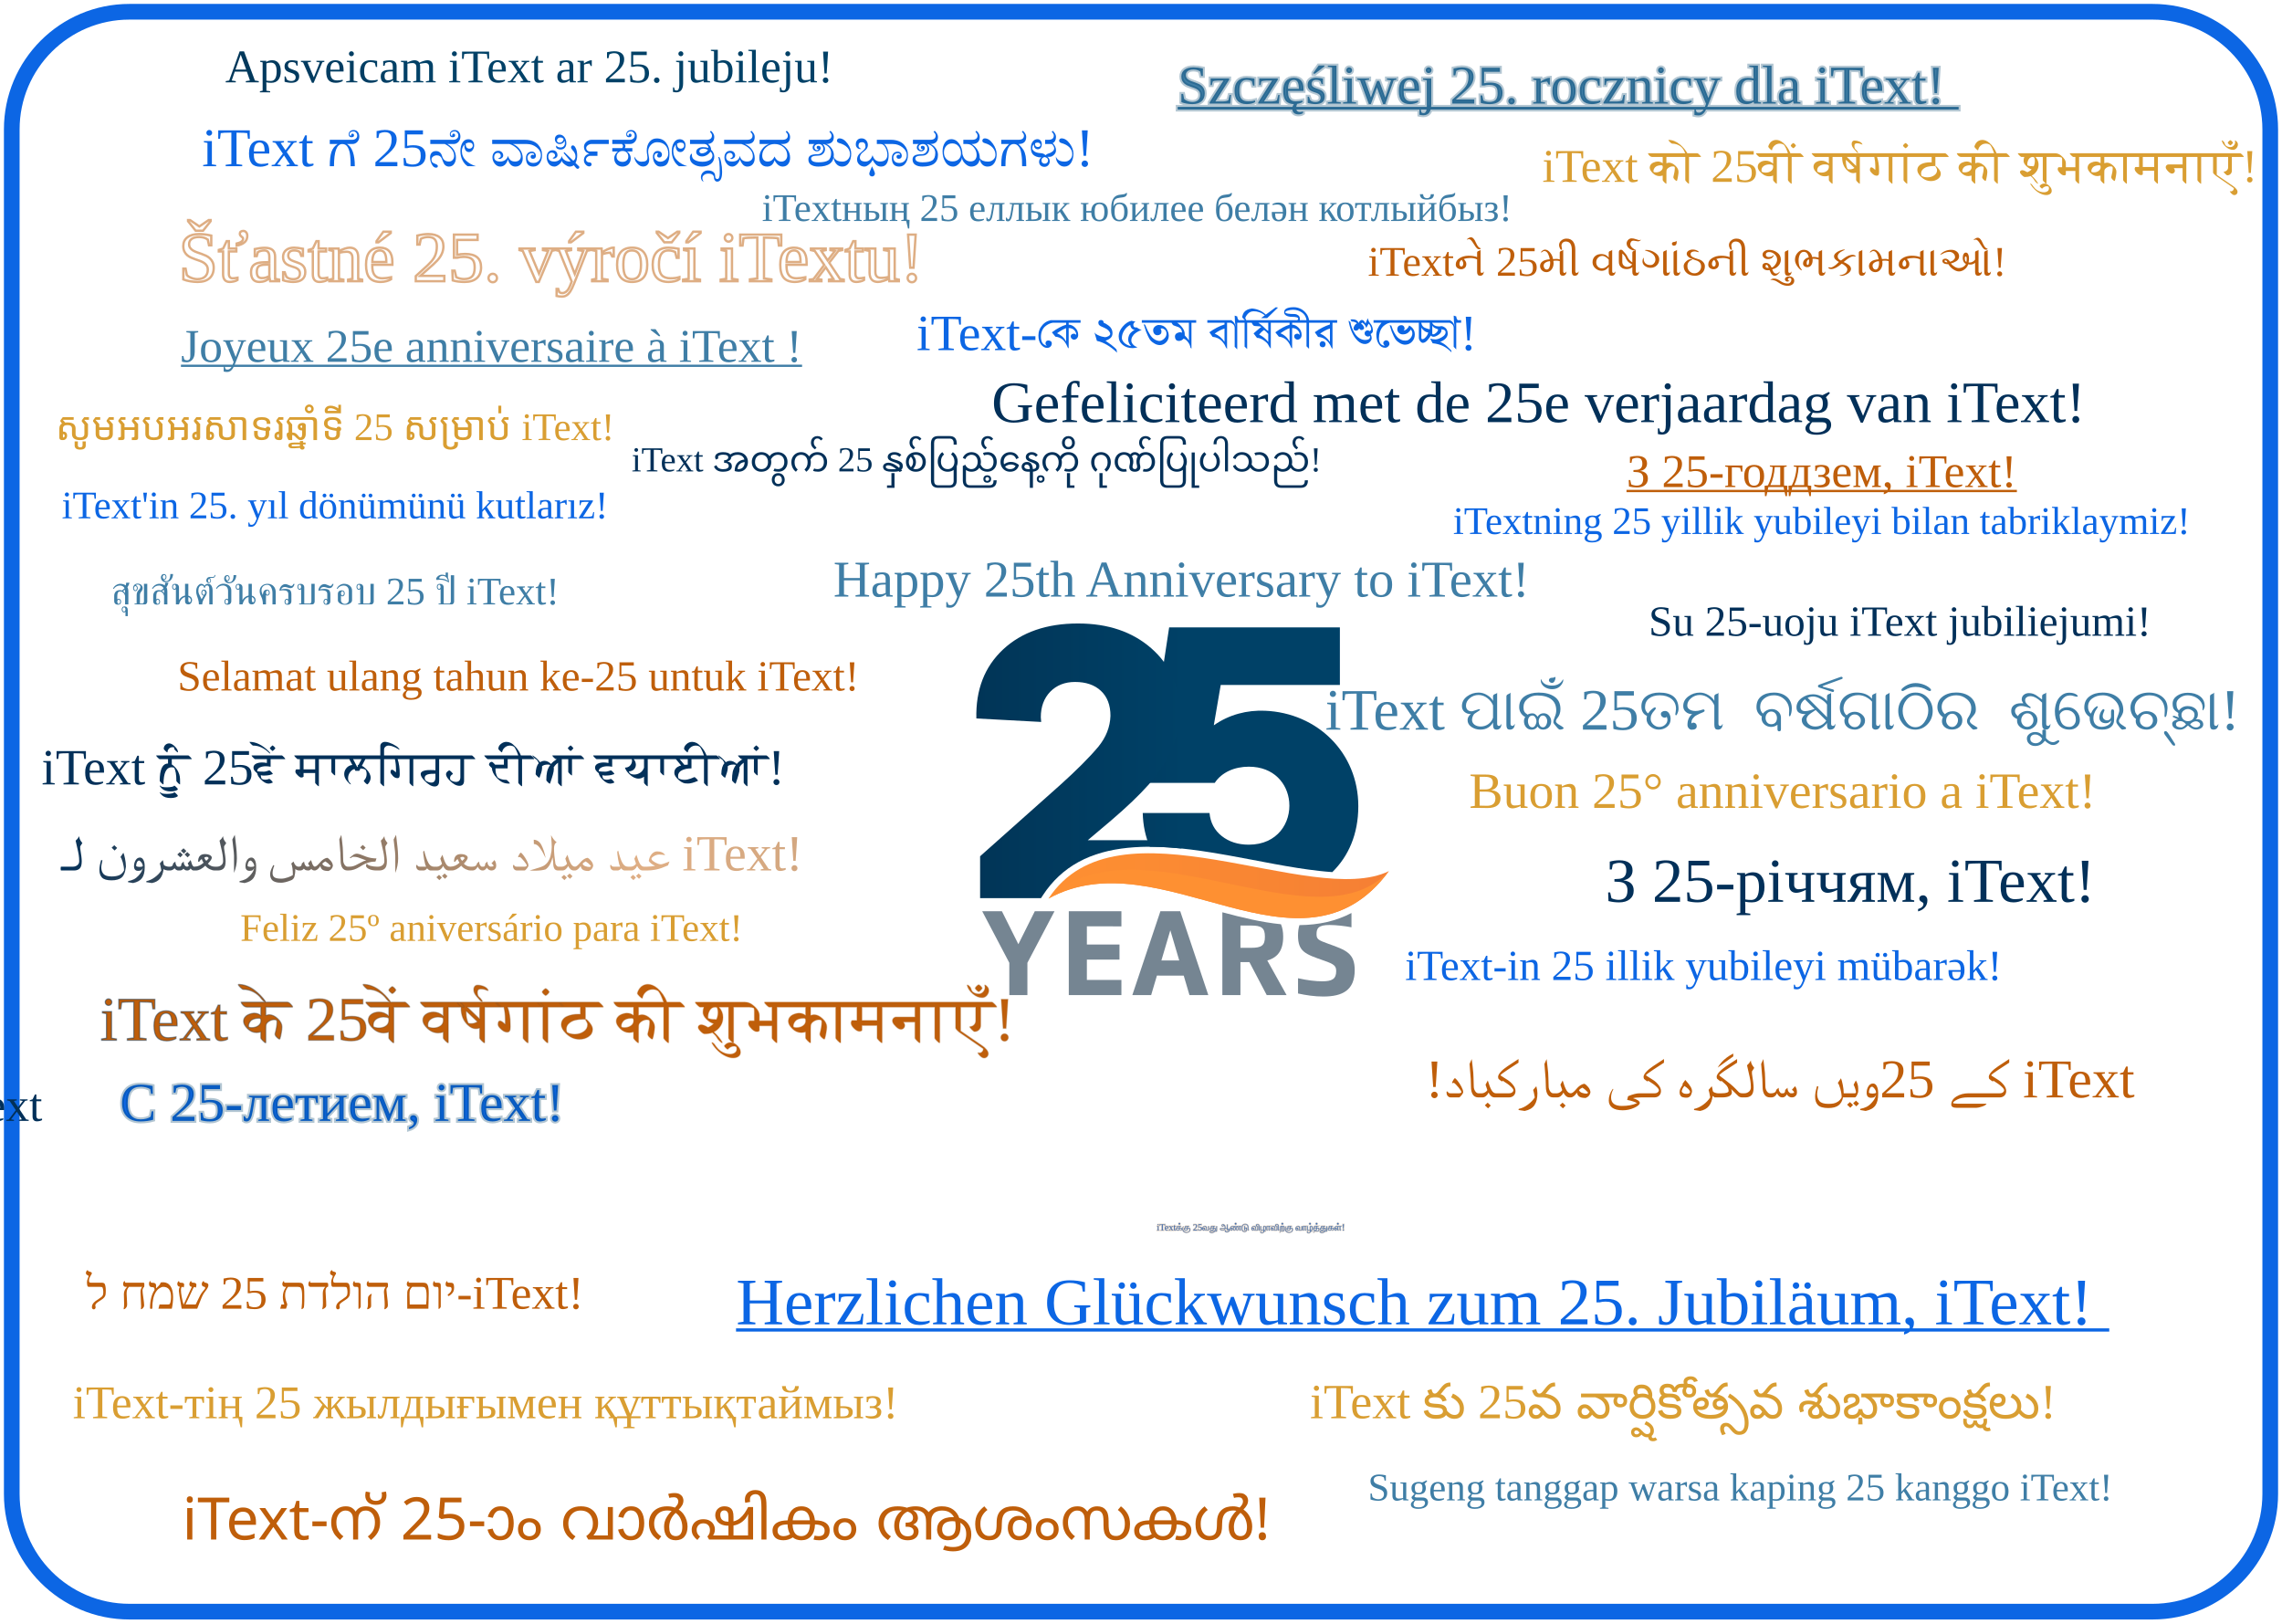
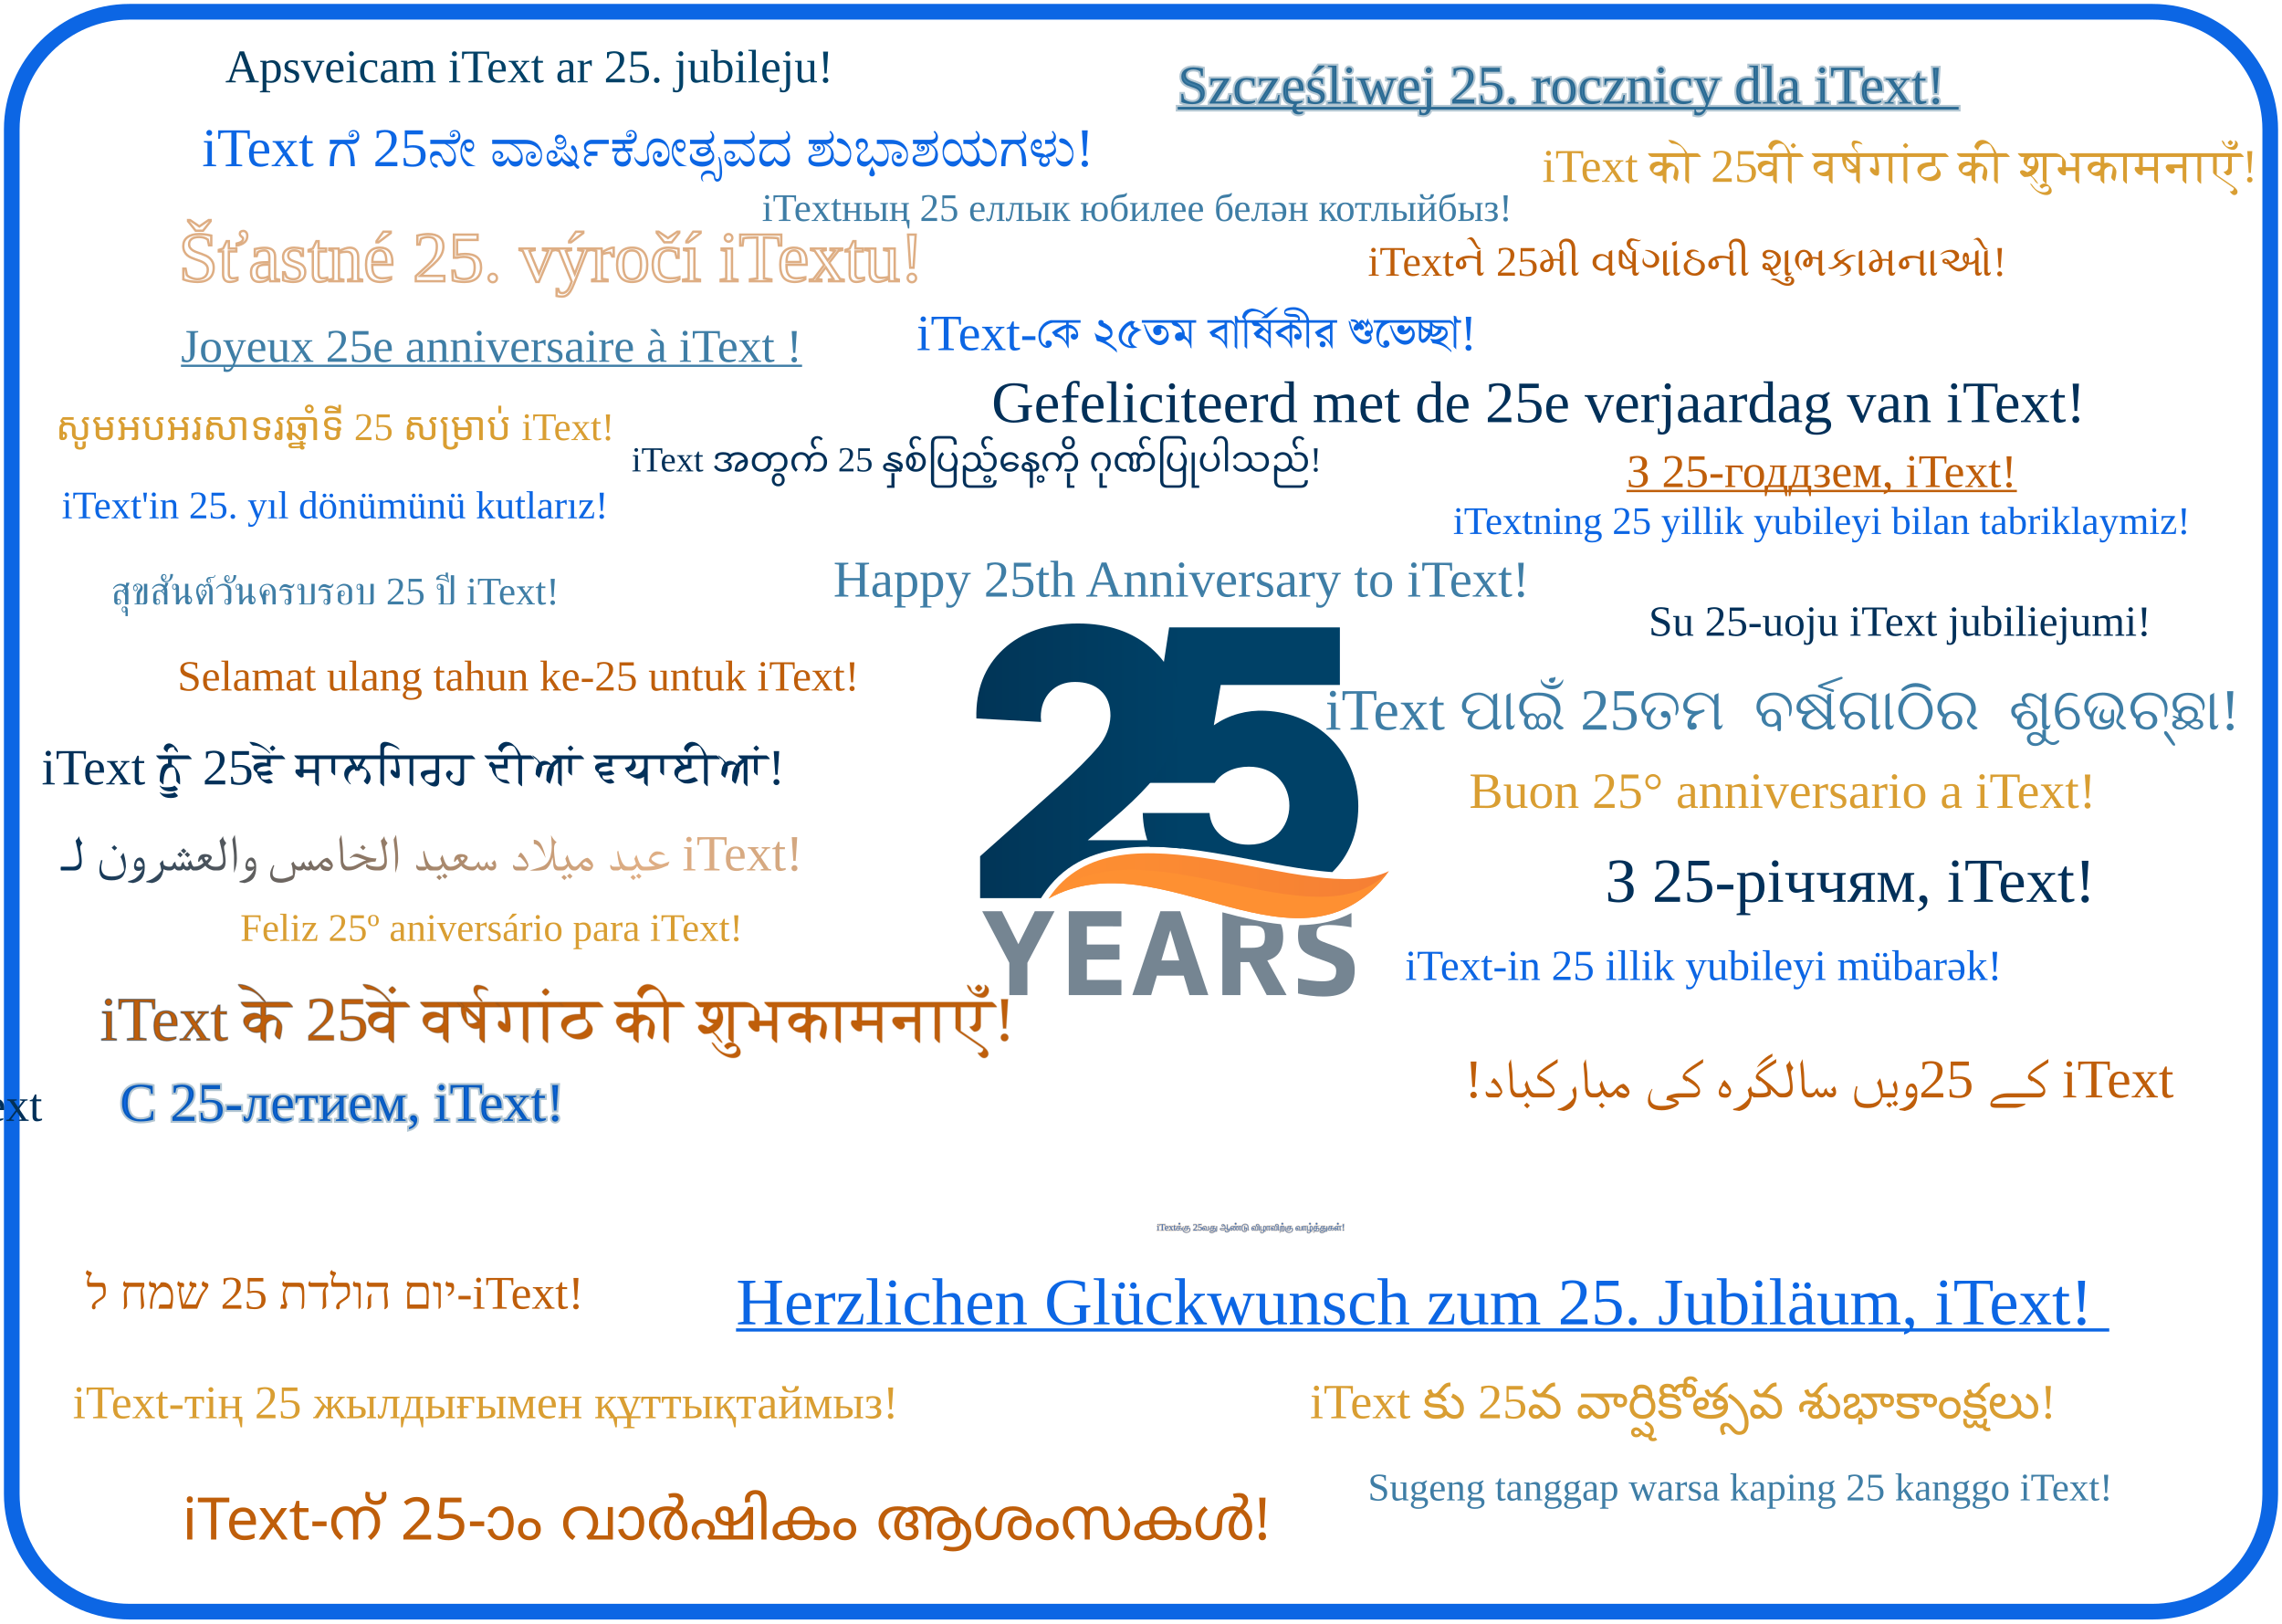
<svg xmlns="http://www.w3.org/2000/svg" role="img" aria-description="HappyAnniversary to iText" width="100%" height="100%" viewBox="-5 -5 970 690" preserveAspectRatio="xMidYMid meet">
  <style type="text/css">
        @font-face {
          font-family: 'NotoSansMalayalam';
          font-weight: 400;
          font-style: regular;
          src: url('../fonts/NotoSansMalayalam-Regular.ttf')
          format('TrueType');
        }
        .cls-1 {
          fill: url(#linear-gradient-2);
        }
        .cls-1, .cls-2, .cls-3, .cls-4 {
          fill-rule: evenodd;
        }
        .cls-2 {
          fill: url(#linear-gradient-3);
        }
        .cls-3 {
          fill: url(#linear-gradient-4);
        }
        .cls-5 {
          fill: #758592;
        }
        .cls-4 {
          fill: url(#linear-gradient);
        }
    </style>
  <defs>
    <clipPath id="textClip">
      <text transform="translate(220, 30) scale(0.3326,0.3326)" text-anchor="middle" style="fill: rgb(2, 48, 89);  font-size: 60px">
                Apsveicam iText ar 25. jubileju!
            </text>
    </clipPath>
    <linearGradient id="template">
      <stop offset="0" stop-color="rgb(2, 48, 89)" stop-opacity="1" />
      <stop offset="0.3" stop-color="rgb(191, 94, 10)" stop-opacity="0.5" />
      <stop offset="1" stop-color="rgb(63, 126, 166)" stop-opacity="1" />
    </linearGradient>
    <linearGradient id="gradient" href="#template" />
    <linearGradient id="linear-gradient" x1="0" y1="116.735" x2="174.337" y2="116.735" gradientUnits="userSpaceOnUse">
      <stop offset="0" stop-color="#042d4c" />
      <stop offset="1" stop-color="#004167" />
    </linearGradient>
    <linearGradient id="linear-gradient-2" x1="0" y1="116.735" x2="174.337" y2="116.735" gradientUnits="userSpaceOnUse">
      <stop offset="0" stop-color="#013557" />
      <stop offset="1" stop-color="#004167" />
    </linearGradient>
    <linearGradient id="linear-gradient-3" x1="62.836" y1="222.906" x2="350.455" y2="222.911" gradientUnits="userSpaceOnUse">
      <stop offset="0" stop-color="#fe9032" />
      <stop offset="1" stop-color="#f57f34" />
    </linearGradient>
    <linearGradient id="linear-gradient-4" x1="61.36" y1="229.921" x2="351.004" y2="229.926" gradientUnits="userSpaceOnUse">
      <stop offset="0" stop-color="#fe9032" />
      <stop offset="1" stop-color="#fe9032" />
    </linearGradient>
  </defs>
  <g clip-path="url(#textClip)" fill-opacity="1">
    <rect x="0" y="0" width="400" height="140" fill="url(#linear-gradient)" />
  </g>
  <g id="itextLogo" transform="matrix(0.5, 0, 0, 0.5, 410, 260)">
    <path class="cls-5" d="M43.426,288.451l-.005,27.429h-15.368l.003-27.426-23.063-43.857h16.756l13.99,28.034,13.991-28.034h16.755l-23.059,43.853Z" />
    <path class="cls-5" d="M93.989,257.455v15.427l27.723.012v12.857l-27.724-.01v17.272l29.355.01v12.858l-29.357-.009v.007h-15.368l.004-71.283h13.237v-.002l31.484.011v12.857l-29.354-.009Z" />
    <path class="cls-5" d="M176.315,299.318l-22.778-.006-4.898,16.568-16.009-.002,23.867-71.276,3.646-.002v-.003h9.565v.003l3.646.002,23.865,71.276-16.009.002-4.896-16.562ZM172.514,286.459l-7.589-25.679-7.587,25.675,15.177.004Z" />
    <path class="cls-4" d="M302.642,211.345c13.707-13.437,22.102-32.166,22.102-56.062,0-45.36-34.757-79.301-79.419-81.108-15.065-.616-30.227,3.124-43.435,12.385l5.886-34.307h101.3V3.297h-145.137l-20.108,132.205h58.861c5.958-9.108,17.005-13.77,28.954-13.77,21.457,0,32.92,14.442,34.347,29.839,1.642,17.608-9.801,36.46-34.347,36.46-9.13,0-16.804-2.431-23.018-7.355-6.157-4.918-9.613-11.395-10.375-19.553h-56.783c.277,10.508,2.293,20.066,6.04,28.668,23.529.014,47.571,3.907,68.308,7.614,25.129,4.48,50.514,10.126,75.872,12.944,3.47.388,7.148.734,10.951.997Z" />
    <path class="cls-1" d="M174.337,184.25v7.024c-30.365-3.089-62.317-2.245-87.433,11.477-12.419,6.781-22.421,16.235-30.165,28.059l-1.745,2.659H3.219v-35.601l67.754-60.302c13.998-12.592,24.963-23.501,32.741-32.796,6.546-7.993,10.002-16.748,10.328-26.258,0-9.08-2.702-16.16-8.111-21.237-5.347-5.022-12.69-7.563-21.985-7.563-8.644,0-15.668,2.757-21.077,8.263-5.347,5.569-8.049,12.807-8.049,21.777l.325,3.948L.033,80.727c-.595-24.367,6.968-43.934,22.747-58.68C38.558,7.349,59.795,0,86.482,0c25.448,0,46.144,7.03,62.192,21.022,16.048,14.047,24.098,32.146,24.098,54.303,0,11.179-2.431,22.04-7.239,32.526-4.808,10.536-11.187,20.26-19.13,29.23-7.993,8.963-18.536,19.019-31.605,30.199l-20.094,16.969h79.633Z" />
    <path class="cls-2" d="M350.773,210.508c-75.283,101.81-194.064-29.382-289.413,23.336,58.383-89.151,223.197,8.893,289.413-23.336Z" />
    <path class="cls-3" d="M350.773,210.508c-75.283,101.81-194.064-29.382-289.413,23.336,75.069-71.662,227.298,43.58,289.413-23.336Z" />
    <path class="cls-5" d="M299.468,272.354c-8.886-3.186-10.233-3.954-10.233-8.348,0-4.988,1.676-7.705,11.092-7.705,5.412,0,13.34.917,18.608,1.952v-12.147c-13.039,6.823-27.646,10.171-44.258,10.3-.816,2.622-1.191,5.572-1.191,8.84,0,13.732,6.111,15.815,22.122,21.355,8.667,3.023,10.329,4.472,10.329,8.95,0,6.686-3.561,8.626-11.903,8.626-5.552,0-12.762-.848-20.529-2.611v12.96c6.873,1.488,14.049,2.576,21.427,2.576,16.458,0,26.752-5.374,26.752-22.448,0-14.248-7.198-16.965-22.216-22.301Z" />
    <path class="cls-5" d="M260.873,266.234c.009-4.236-.653-7.703-1.889-10.568-16.175-1.606-32.714-5.576-49.814-10.172l-.004,70.387h15.368l.002-28.008h7.634l14.708,28.008h16.889l-16.402-29.423c8.895-2.529,13.53-8.68,13.507-20.224ZM233.678,275.696h-9.139v-18.924h9.139c8.696,0,11.69,1.959,11.655,9.504.035,7.488-2.889,9.42-11.655,9.42Z" />
  </g>
  <rect class="scaledRect" x="0" y="0" rx="500" ry="5" width="9600" height="68" transform="scale(0.1, 10)" fill="none" stroke="#0c66e4" stroke-width="5pt" vector-effect="non-scaling-stroke" />
  <g transform="translate(470, 355) scale(0.3326,0.3326)">
    <text x="172" y="490" text-anchor="middle" fill="#0c66e4" font-size="6rem" stroke="url(#gradient)" stroke-width="1.5" stroke-opacity="0.5">
            iTextக்கு 25வது ஆண்டு விழாவிற்கு வாழ்த்துகள்!
            <tspan x="-1200" y="-723" text-anchor="start" stroke="rgb(191, 94, 10)" stroke-width="3" fill="none" font-size="91px">
                Šťastné 25. výročí iTextu!
            </tspan>
      <tspan style="fill: rgb(191, 94, 10); font-size: 80px" text-anchor="start" x="-1300" dy="970">
                iText के 25वें वर्षगांठ की शुभकामनाएँ!
                <tspan style="fill: rgb(2, 48, 89)" font-size="75px" dx="-50" dy="-790" stroke="none">
                    Gefeliciteerd met de 25e verjaardag van iText!
                </tspan>
      </tspan>
    </text>
    <text x="90" y="-320" text-anchor="middle" fill="rgb(63, 126, 166)" font-size="5.5em">
            Happy 25th Anniversary to iText!
            <tspan style="fill: #0c66e4;  font-size: 65px" dx="-800" dy="-315">
                iText-কে ২৫তম বার্ষিকীর শুভেচ্ছা!
            </tspan>
      <tspan x="1200" y="730" text-anchor="end" style="fill: rgb(217, 158, 50);  font-size: 63px">
                iText కు 25వ వార్షికోత్సవ శుభాకాంక్షలు!
            </tspan>
    </text>
    <text text-anchor="end" style="fill: rgb(191, 94, 10);  font-size: 54px" transform="translate(1150, -730)">
            iTextને 25મી વર્ષગાંઠની શુભકામનાઓ!
            <tspan fill="url(#gradient)" style="font-size: 65px" dx="-2500" dy="760">
                عيد ميلاد سعيد الخامس والعشرون لـ iText!
            </tspan>
    </text>
    <text text-anchor="middle" fill="rgb(63, 126, 166)" font-size="70px" stroke="#004068" stroke-width="5" stroke-opacity="0.3" transform="translate(-100, -950)" text-decoration="underline">
            Szczęśliwej 25. rocznicy dla iText!
            <tspan text-anchor="middle" style="fill: #0c66e4" dx="-2350" dy="1300">
                С 25-летием, iText!
            </tspan>
    </text>
    <text text-anchor="middle" style="fill: rgb(217, 158, 50);  font-size: 60px" transform="translate(-800, 730)">
            iText-тің 25 жылдығымен құттықтаймыз!
-             <tspan x="2100" y="-410" text-anchor="start" direction="rtl" style="fill: rgb(191, 94, 10);  font-size: 70px">
+             <tspan x="2150" y="-410" text-anchor="start" direction="rtl" style="fill: rgb(191, 94, 10);  font-size: 70px">
                iText کے 25ویں سالگرہ کی مبارکباد!
-                 <tspan fill="rgb(2, 48, 89)" font-size="60px" dx="-1750" dy="30">
+                 <tspan fill="rgb(2, 48, 89)" font-size="60px" dx="-1800" dy="30">
                    Feliz 25º aniversário iText!
                </tspan>
      </tspan>
    </text>
    <text text-anchor="middle" style="fill: rgb(63, 126, 166);  font-size: 60px" transform="translate(-800, -620)" text-decoration="underline">
            Joyeux 25e anniversaire à iText !
        </text>
    <text text-anchor="middle" text-decoration="underline" style="fill: #0c66e4;  font-size: 85px" transform="translate(390, 610)">
            Herzlichen Glückwunsch zum 25. Jubiläum, iText!
            <tspan style="fill: #0c66e4;  font-size: 55px" dx="-900" dy="-440">
                iText-in 25 illik yubileyi mübarək!
            </tspan>
    </text>
    <text text-anchor="middle" style="fill: rgb(217, 158, 50);  font-size: 65px" transform="translate(850, -50)">
            Buon 25° anniversario a iText!
        </text>
    <text x="-800" y="120" text-anchor="middle" style="fill: rgb(217, 158, 50);  font-size: 50px">
            Feliz 25º aniversário para iText!
        </text>
    <text x="1250" y="70" text-anchor="end" fill="rgb(2, 48, 89)" font-size="80px">
            З 25-річчям, iText!
        </text>
    <text text-anchor="middle" style="fill: rgb(191, 94, 10);  font-size: 60px" text-decoration="underline" transform="translate(900, -460)">
            З 25-годдзем, iText!
        </text>
    <text text-anchor="middle" style="fill: rgb(2, 48, 89);  font-size: 55px" transform="translate(1000, -270)">
            Su 25-uoju iText jubiliejumi!
        </text>
    <text text-anchor="middle" style="fill: #0c66e4;  font-size: 50px" transform="translate(-1000, -420)">
            iText'in 25. yıl dönümünü kutlarız!
        </text>
    <text text-anchor="middle" style="fill: rgb(217, 158, 50);  font-size: 60px" transform="translate(1000, -850)">
            iText को 25वीं वर्षगांठ की शुभकामनाएँ!
        </text>
    <text text-anchor="middle" style="fill: rgb(191, 94, 10);  font-size: 60px" transform="translate(-1000, 590)">
            יום הולדת 25 שמח ל-iText!
        </text>
    <text style="fill: rgb(63, 126, 166);  font-size: 50px" transform="translate(320, 835)">
            Sugeng tanggap warsa kaping 25 kanggo iText!
        </text>
    <text text-anchor="middle" style="fill: #0c66e4;  font-size: 50px" transform="translate(900, -400)">
            iTextning 25 yillik yubileyi bilan tabriklaymiz!
        </text>
    <text text-anchor="middle" style="fill: rgb(63, 126, 166);  font-size: 50px" transform="translate(25, -800)">
            iTextның 25 еллык юбилее белән котлыйбыз!
        </text>
    <text text-anchor="end" style="fill: rgb(191, 94, 10);  font-size: 55px" transform="translate(-330, -200)">
            Selamat ulang tahun ke-25 untuk iText!
        </text>
    <text text-anchor="middle" style="fill: rgb(2, 48, 89);  font-size: 65px" transform="translate(-900, -80)">
            iText ਨੂੰ 25ਵੇਂ ਸਾਲਗਿਰਹ ਦੀਆਂ ਵਧਾਈਆਂ!
        </text>
    <text text-anchor="middle" style="fill: rgb(217, 158, 50);  font-size: 50px" transform="translate(-1000, -520)">សូមអបអរសាទរ​ឆ្នាំទី 25 សម្រាប់ iText!
        </text>
    <text text-anchor="middle" style="fill: rgb(63, 126, 166);  font-size: 50px" transform="translate(-1000, -310)">
            สุขสันต์วันครบรอบ 25 ปี iText!
        </text>
    <text text-anchor="middle" style="fill: #0c66e4;  font-size: 70px" transform="translate(-600, -870)">
            iText ಗೆ 25ನೇ ವಾರ್ಷಿಕೋತ್ಸವದ ಶುಭಾಶಯಗಳು!
        </text>
    <text text-anchor="middle" style="fill: rgb(191, 94, 10);  font-size: 75px" transform="translate(-500, 885)" font-family="NotoSansMalayalam">
            iText-ന് 25-ാം വാർഷികം ആശംസകൾ!
        </text>
    <text text-anchor="middle" style="fill: rgb(2, 48, 89);  font-size: 45px" transform="translate(-180, -480)">
            iText အတွက် 25 နှစ်ပြည့်နေ့ကို ဂုဏ်ပြုပါသည်!
        </text>
    <text text-anchor="middle" style="fill: rgb(63, 126, 166);  font-size: 75px" transform="translate(850, -150)">
            iText ପାଇଁ 25ତମ ବର୍ଷଗାଠିର ଶୁଭେଚ୍ଛା!
        </text>
  </g>
</svg>
